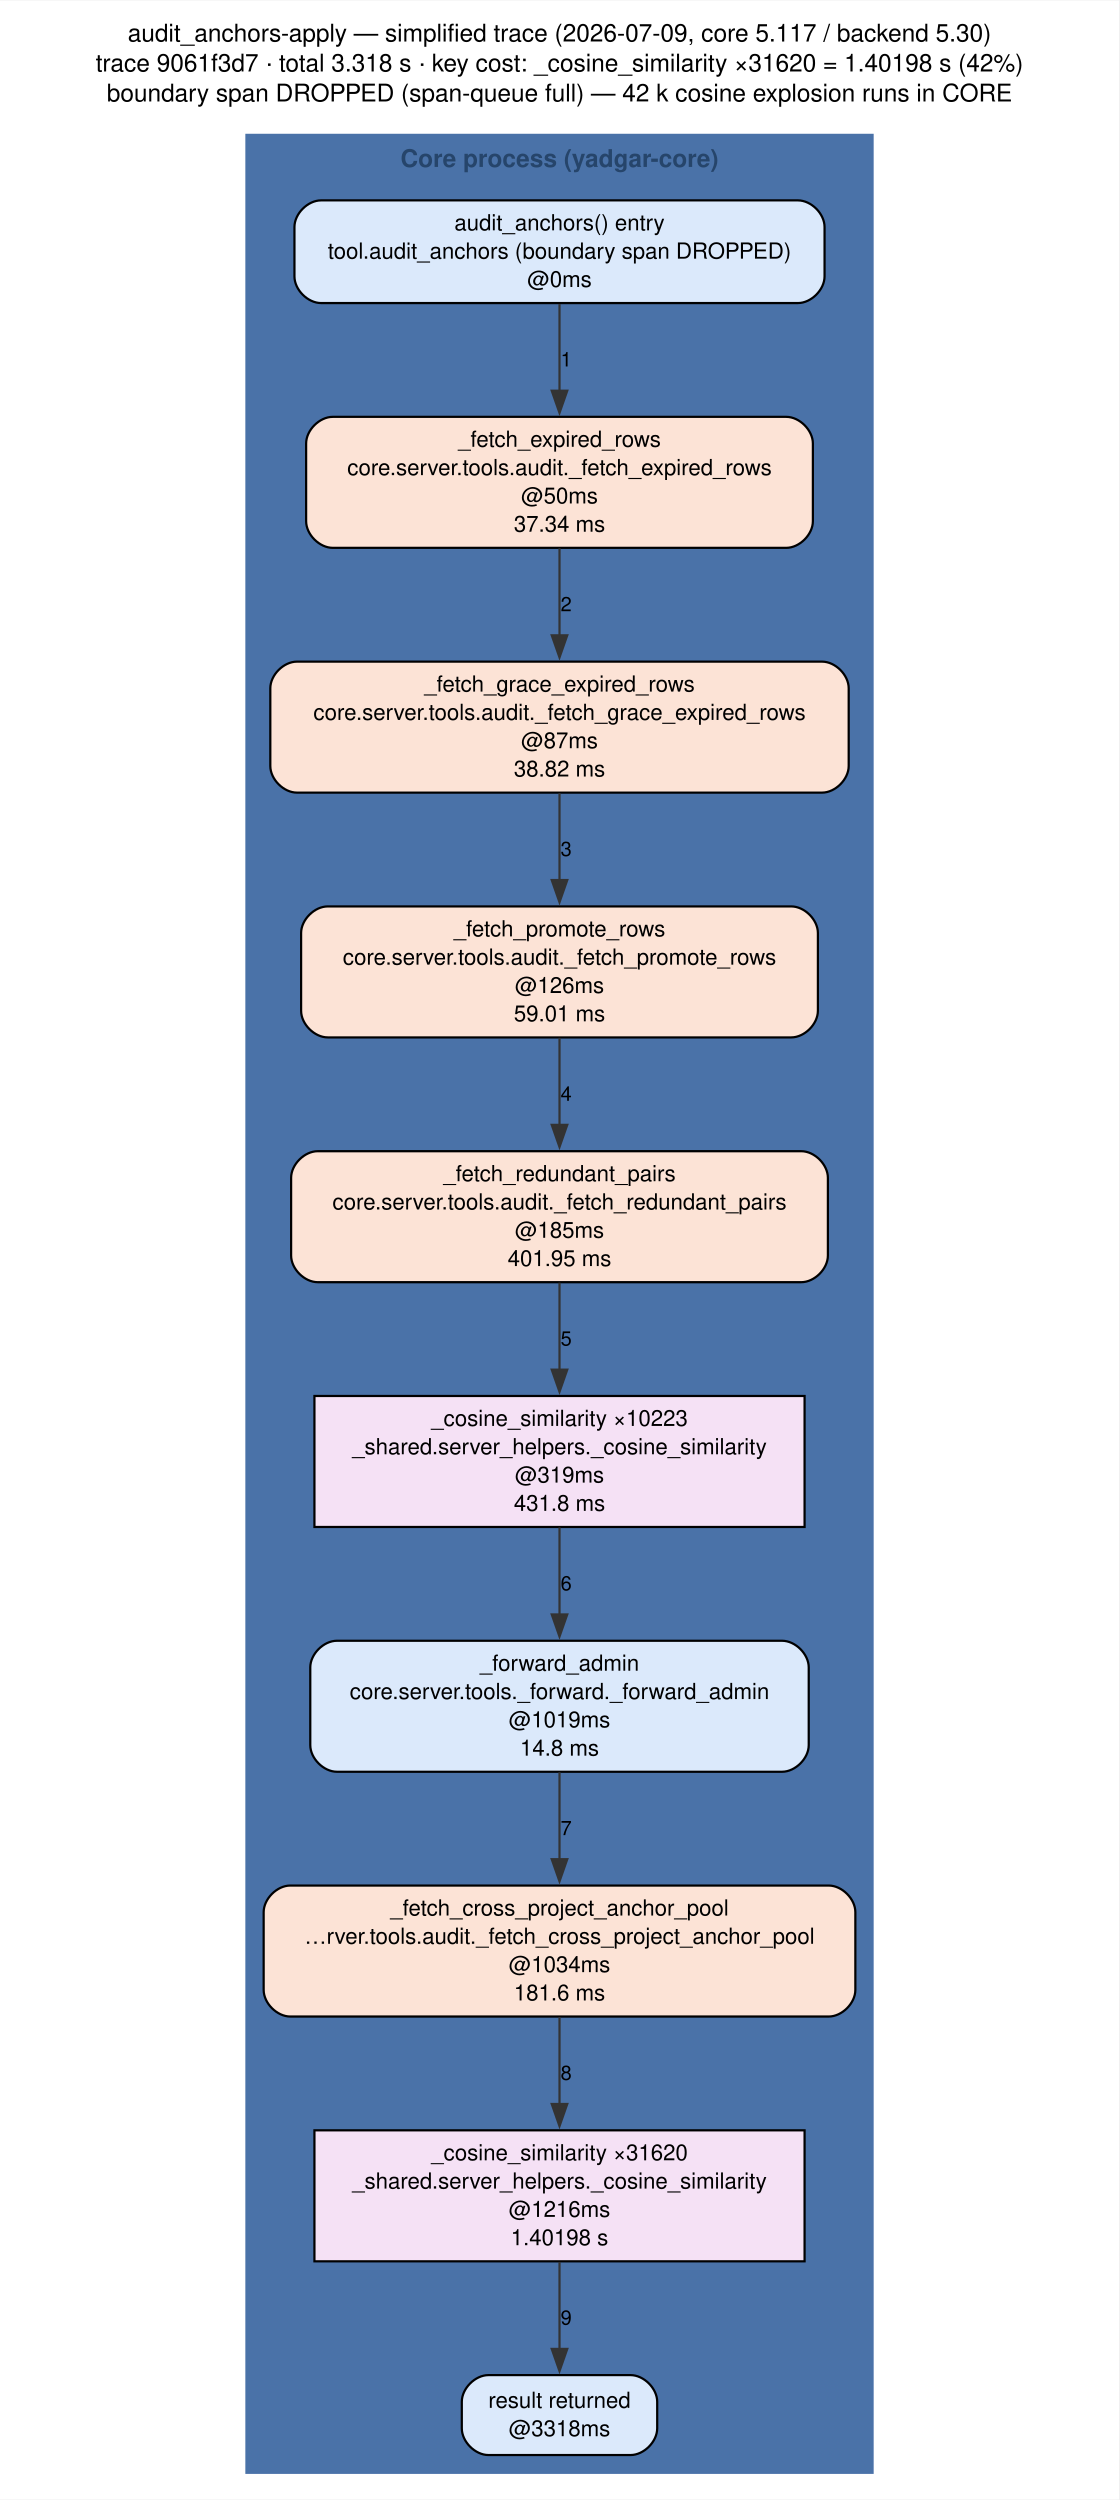
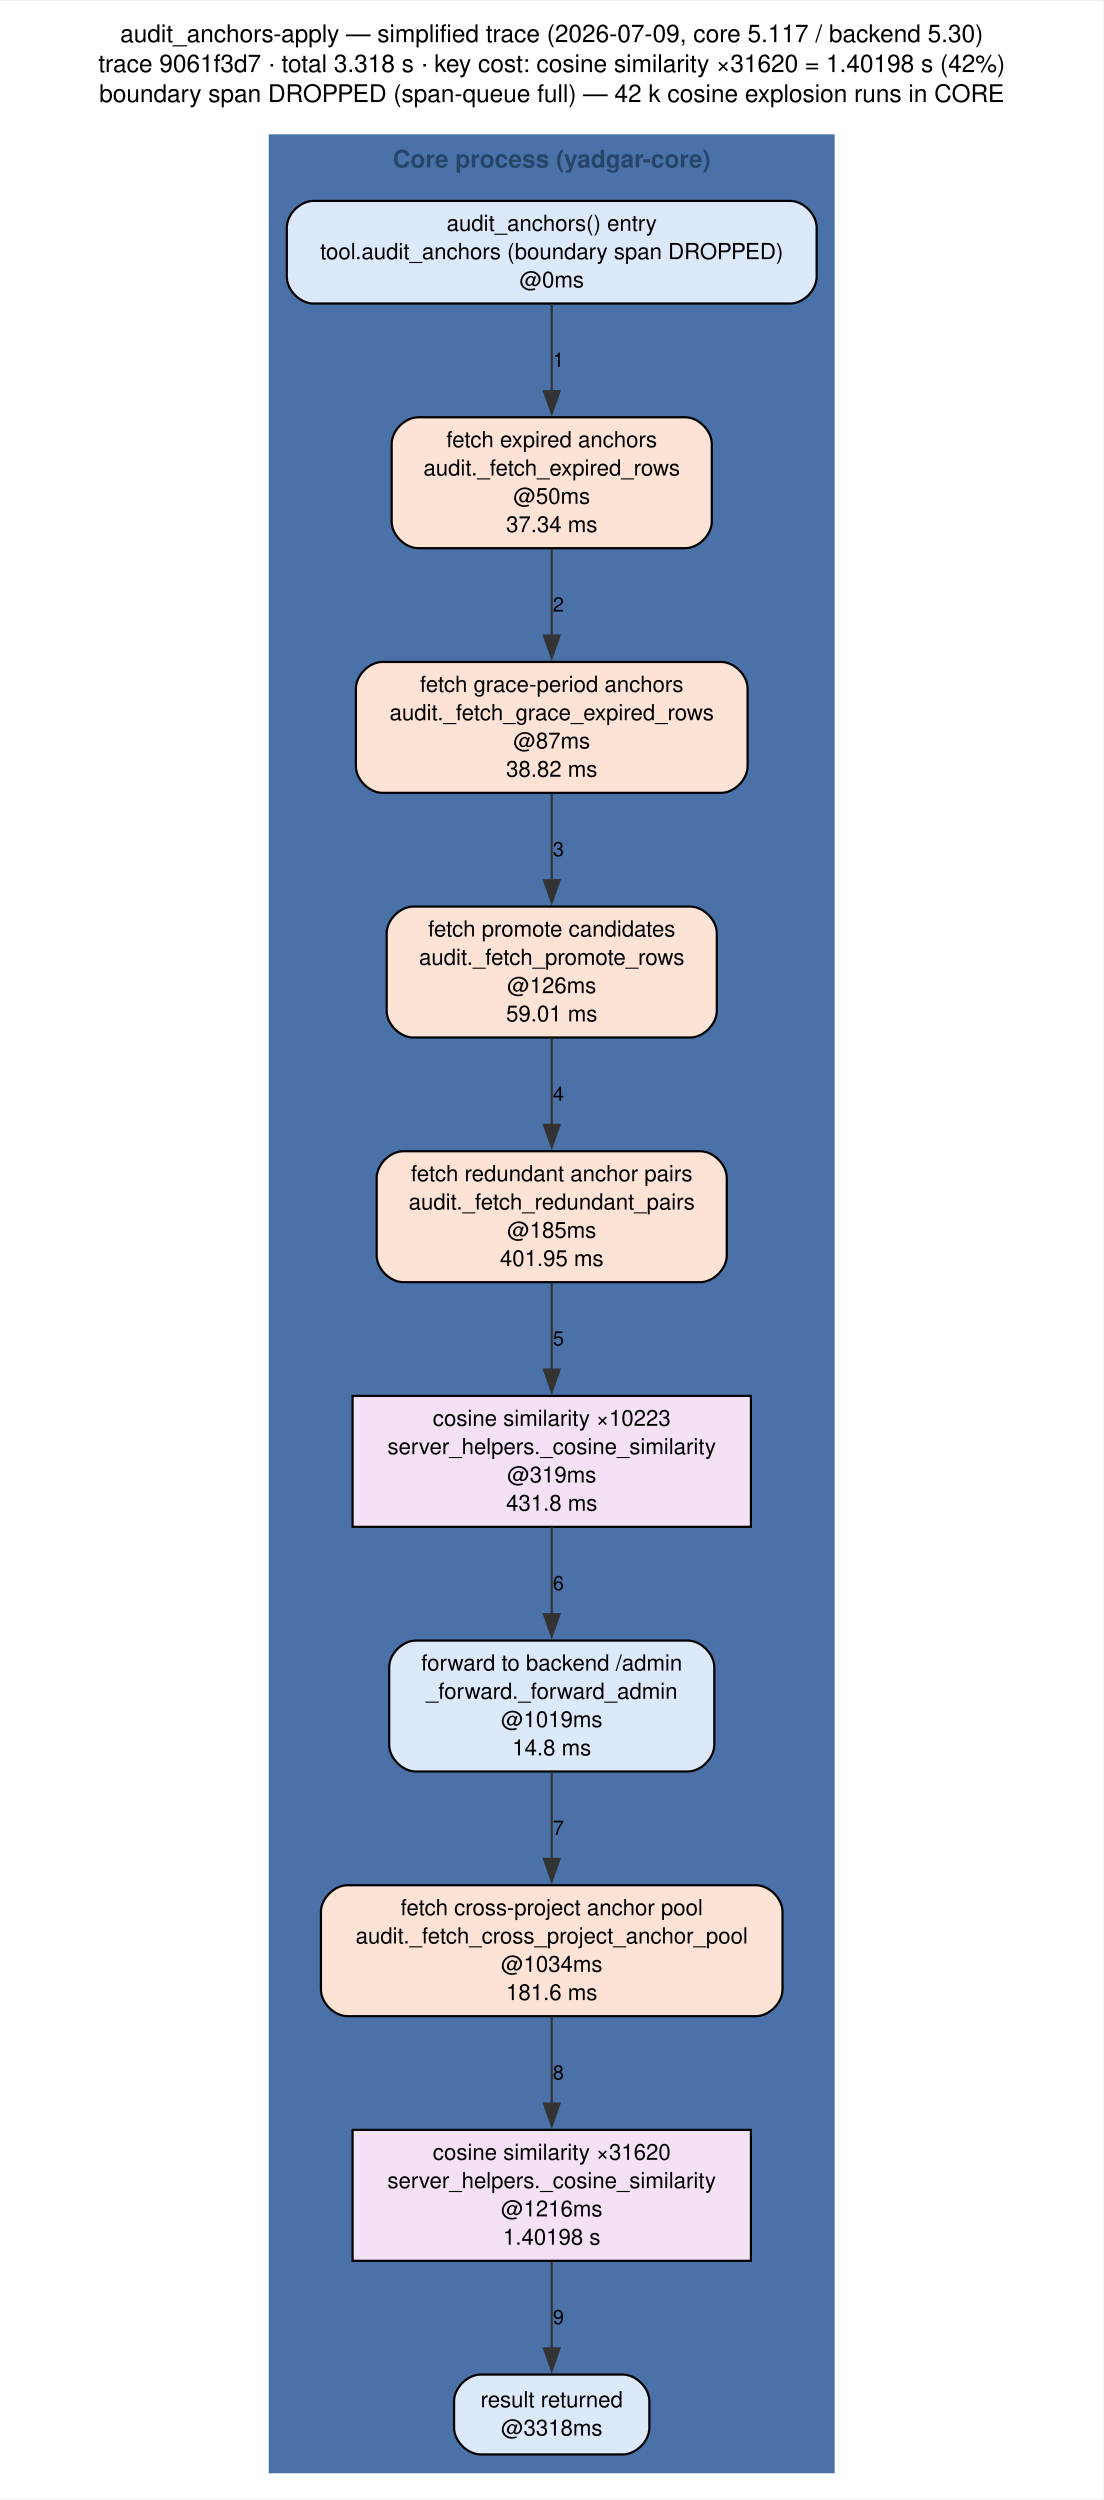
- <svg xmlns="http://www.w3.org/2000/svg" width="504pt" height="1126pt" viewBox="0.00 0.00 504.00 1125.50">
+ <svg xmlns="http://www.w3.org/2000/svg" width="497pt" height="1126pt" viewBox="0.00 0.00 497.25 1125.50">
  <g id="graph0" class="graph" transform="scale(1 1) rotate(0) translate(4 1121.5)">
-     <polygon fill="white" stroke="none" points="-4,4 -4,-1121.5 500,-1121.5 500,4 -4,4" />
-     <text text-anchor="middle" x="248" y="-1103.05" font-family="Helvetica,sans-Serif" font-size="11.00">audit_anchors-apply — simplified trace (2026-07-09, core 5.117 / backend 5.30)</text>
-     <text text-anchor="middle" x="248" y="-1089.55" font-family="Helvetica,sans-Serif" font-size="11.00">trace 9061f3d7 · total 3.318 s · key cost: _cosine_similarity ×31620 = 1.40198 s (42%)</text>
-     <text text-anchor="middle" x="248" y="-1076.05" font-family="Helvetica,sans-Serif" font-size="11.00">boundary span DROPPED (span-queue full) — 42 k cosine explosion runs in CORE</text>
+     <polygon fill="white" stroke="none" points="-4,4 -4,-1121.5 493.25,-1121.5 493.25,4 -4,4" />
+     <text text-anchor="middle" x="244.62" y="-1103.05" font-family="Helvetica,sans-Serif" font-size="11.00">audit_anchors-apply — simplified trace (2026-07-09, core 5.117 / backend 5.30)</text>
+     <text text-anchor="middle" x="244.62" y="-1089.55" font-family="Helvetica,sans-Serif" font-size="11.00">trace 9061f3d7 · total 3.318 s · key cost: cosine similarity ×31620 = 1.40198 s (42%)</text>
+     <text text-anchor="middle" x="244.62" y="-1076.05" font-family="Helvetica,sans-Serif" font-size="11.00">boundary span DROPPED (span-queue full) — 42 k cosine explosion runs in CORE</text>
    <g id="clust1" class="cluster">
-       <polygon fill="#4a72a8" stroke="#4a72a8" points="107,-8 107,-1061 389,-1061 389,-8 107,-8" />
-       <text text-anchor="middle" x="248" y="-1046.55" font-family="Helvetica,sans-Serif" font-weight="bold" font-size="11.00" fill="#26456b">Core process (yadgar-core)</text>
+       <polygon fill="#4a72a8" stroke="#4a72a8" points="117.62,-8 117.62,-1061 371.62,-1061 371.62,-8 117.62,-8" />
+       <text text-anchor="middle" x="244.62" y="-1046.55" font-family="Helvetica,sans-Serif" font-weight="bold" font-size="11.00" fill="#26456b">Core process (yadgar-core)</text>
    </g>
    <g id="node1" class="node">
-       <path fill="#dbe9fb" stroke="black" d="M355.38,-1031.5C355.38,-1031.5 140.62,-1031.5 140.62,-1031.5 134.62,-1031.5 128.62,-1025.5 128.62,-1019.5 128.62,-1019.5 128.62,-997.25 128.62,-997.25 128.62,-991.25 134.62,-985.25 140.62,-985.25 140.62,-985.25 355.38,-985.25 355.38,-985.25 361.38,-985.25 367.38,-991.25 367.38,-997.25 367.38,-997.25 367.38,-1019.5 367.38,-1019.5 367.38,-1025.5 361.38,-1031.5 355.38,-1031.5" />
-       <text text-anchor="middle" x="248" y="-1018" font-family="Helvetica,sans-Serif" font-size="10.00">audit_anchors() entry</text>
-       <text text-anchor="middle" x="248" y="-1005.25" font-family="Helvetica,sans-Serif" font-size="10.00">tool.audit_anchors (boundary span DROPPED)</text>
-       <text text-anchor="middle" x="248" y="-992.5" font-family="Helvetica,sans-Serif" font-size="10.00">@0ms</text>
+       <path fill="#dbe9fb" stroke="black" d="M352,-1031.5C352,-1031.5 137.25,-1031.5 137.25,-1031.5 131.25,-1031.5 125.25,-1025.5 125.25,-1019.5 125.25,-1019.5 125.25,-997.25 125.25,-997.25 125.25,-991.25 131.25,-985.25 137.25,-985.25 137.25,-985.25 352,-985.25 352,-985.25 358,-985.25 364,-991.25 364,-997.25 364,-997.25 364,-1019.5 364,-1019.5 364,-1025.5 358,-1031.5 352,-1031.5" />
+       <text text-anchor="middle" x="244.62" y="-1018" font-family="Helvetica,sans-Serif" font-size="10.00">audit_anchors() entry</text>
+       <text text-anchor="middle" x="244.62" y="-1005.25" font-family="Helvetica,sans-Serif" font-size="10.00">tool.audit_anchors (boundary span DROPPED)</text>
+       <text text-anchor="middle" x="244.62" y="-992.5" font-family="Helvetica,sans-Serif" font-size="10.00">@0ms</text>
    </g>
    <g id="node2" class="node">
-       <path fill="#fce3d6" stroke="black" d="M350.12,-934C350.12,-934 145.88,-934 145.88,-934 139.88,-934 133.88,-928 133.88,-922 133.88,-922 133.88,-887 133.88,-887 133.88,-881 139.88,-875 145.88,-875 145.88,-875 350.12,-875 350.12,-875 356.12,-875 362.12,-881 362.12,-887 362.12,-887 362.12,-922 362.12,-922 362.12,-928 356.12,-934 350.12,-934" />
-       <text text-anchor="middle" x="248" y="-920.5" font-family="Helvetica,sans-Serif" font-size="10.00">_fetch_expired_rows</text>
-       <text text-anchor="middle" x="248" y="-907.75" font-family="Helvetica,sans-Serif" font-size="10.00">core.server.tools.audit._fetch_expired_rows</text>
-       <text text-anchor="middle" x="248" y="-895" font-family="Helvetica,sans-Serif" font-size="10.00">@50ms</text>
-       <text text-anchor="middle" x="248" y="-882.25" font-family="Helvetica,sans-Serif" font-size="10.00">37.34 ms</text>
+       <path fill="#fce3d6" stroke="black" d="M304.75,-934C304.75,-934 184.5,-934 184.5,-934 178.5,-934 172.5,-928 172.5,-922 172.5,-922 172.5,-887 172.5,-887 172.5,-881 178.5,-875 184.5,-875 184.5,-875 304.75,-875 304.75,-875 310.75,-875 316.75,-881 316.75,-887 316.75,-887 316.75,-922 316.75,-922 316.75,-928 310.75,-934 304.75,-934" />
+       <text text-anchor="middle" x="244.62" y="-920.5" font-family="Helvetica,sans-Serif" font-size="10.00">fetch expired anchors</text>
+       <text text-anchor="middle" x="244.62" y="-907.75" font-family="Helvetica,sans-Serif" font-size="10.00">audit._fetch_expired_rows</text>
+       <text text-anchor="middle" x="244.62" y="-895" font-family="Helvetica,sans-Serif" font-size="10.00">@50ms</text>
+       <text text-anchor="middle" x="244.62" y="-882.25" font-family="Helvetica,sans-Serif" font-size="10.00">37.34 ms</text>
    </g>
    <g id="edge1" class="edge">
-       <path fill="none" stroke="#333333" d="M248,-984.77C248,-973.25 248,-958.9 248,-945.59" />
-       <polygon fill="#333333" stroke="#333333" points="251.5,-945.77 248,-935.77 244.5,-945.77 251.5,-945.77" />
-       <text text-anchor="middle" x="251" y="-956.7" font-family="Helvetica,sans-Serif" font-size="9.00">1</text>
+       <path fill="none" stroke="#333333" d="M244.62,-984.77C244.62,-973.25 244.62,-958.9 244.62,-945.59" />
+       <polygon fill="#333333" stroke="#333333" points="248.13,-945.77 244.63,-935.77 241.13,-945.77 248.13,-945.77" />
+       <text text-anchor="middle" x="247.62" y="-956.7" font-family="Helvetica,sans-Serif" font-size="9.00">1</text>
    </g>
    <g id="node3" class="node">
-       <path fill="#fce3d6" stroke="black" d="M366.25,-823.75C366.25,-823.75 129.75,-823.75 129.75,-823.75 123.75,-823.75 117.75,-817.75 117.75,-811.75 117.75,-811.75 117.75,-776.75 117.75,-776.75 117.75,-770.75 123.75,-764.75 129.75,-764.75 129.75,-764.75 366.25,-764.75 366.25,-764.75 372.25,-764.75 378.25,-770.75 378.25,-776.75 378.25,-776.75 378.25,-811.75 378.25,-811.75 378.25,-817.75 372.25,-823.75 366.25,-823.75" />
-       <text text-anchor="middle" x="248" y="-810.25" font-family="Helvetica,sans-Serif" font-size="10.00">_fetch_grace_expired_rows</text>
-       <text text-anchor="middle" x="248" y="-797.5" font-family="Helvetica,sans-Serif" font-size="10.00">core.server.tools.audit._fetch_grace_expired_rows</text>
-       <text text-anchor="middle" x="248" y="-784.75" font-family="Helvetica,sans-Serif" font-size="10.00">@87ms</text>
-       <text text-anchor="middle" x="248" y="-772" font-family="Helvetica,sans-Serif" font-size="10.00">38.82 ms</text>
+       <path fill="#fce3d6" stroke="black" d="M320.88,-823.75C320.88,-823.75 168.38,-823.75 168.38,-823.75 162.38,-823.75 156.38,-817.75 156.38,-811.75 156.38,-811.75 156.38,-776.75 156.38,-776.75 156.38,-770.75 162.38,-764.75 168.38,-764.75 168.38,-764.75 320.88,-764.75 320.88,-764.75 326.88,-764.75 332.88,-770.75 332.88,-776.75 332.88,-776.75 332.88,-811.75 332.88,-811.75 332.88,-817.75 326.88,-823.75 320.88,-823.75" />
+       <text text-anchor="middle" x="244.62" y="-810.25" font-family="Helvetica,sans-Serif" font-size="10.00">fetch grace-period anchors</text>
+       <text text-anchor="middle" x="244.62" y="-797.5" font-family="Helvetica,sans-Serif" font-size="10.00">audit._fetch_grace_expired_rows</text>
+       <text text-anchor="middle" x="244.62" y="-784.75" font-family="Helvetica,sans-Serif" font-size="10.00">@87ms</text>
+       <text text-anchor="middle" x="244.62" y="-772" font-family="Helvetica,sans-Serif" font-size="10.00">38.82 ms</text>
    </g>
    <g id="edge2" class="edge">
-       <path fill="none" stroke="#333333" d="M248,-874.78C248,-862.66 248,-848.36 248,-835.24" />
-       <polygon fill="#333333" stroke="#333333" points="251.5,-835.62 248,-825.62 244.5,-835.62 251.5,-835.62" />
-       <text text-anchor="middle" x="251" y="-846.45" font-family="Helvetica,sans-Serif" font-size="9.00">2</text>
+       <path fill="none" stroke="#333333" d="M244.62,-874.78C244.62,-862.66 244.62,-848.36 244.62,-835.24" />
+       <polygon fill="#333333" stroke="#333333" points="248.13,-835.62 244.63,-825.62 241.13,-835.62 248.13,-835.62" />
+       <text text-anchor="middle" x="247.62" y="-846.45" font-family="Helvetica,sans-Serif" font-size="9.00">2</text>
    </g>
    <g id="node4" class="node">
-       <path fill="#fce3d6" stroke="black" d="M352.38,-713.5C352.38,-713.5 143.62,-713.5 143.62,-713.5 137.62,-713.5 131.62,-707.5 131.62,-701.5 131.62,-701.5 131.62,-666.5 131.62,-666.5 131.62,-660.5 137.62,-654.5 143.62,-654.5 143.62,-654.5 352.38,-654.5 352.38,-654.5 358.38,-654.5 364.38,-660.5 364.38,-666.5 364.38,-666.5 364.38,-701.5 364.38,-701.5 364.38,-707.5 358.38,-713.5 352.38,-713.5" />
-       <text text-anchor="middle" x="248" y="-700" font-family="Helvetica,sans-Serif" font-size="10.00">_fetch_promote_rows</text>
-       <text text-anchor="middle" x="248" y="-687.25" font-family="Helvetica,sans-Serif" font-size="10.00">core.server.tools.audit._fetch_promote_rows</text>
-       <text text-anchor="middle" x="248" y="-674.5" font-family="Helvetica,sans-Serif" font-size="10.00">@126ms</text>
-       <text text-anchor="middle" x="248" y="-661.75" font-family="Helvetica,sans-Serif" font-size="10.00">59.01 ms</text>
+       <path fill="#fce3d6" stroke="black" d="M307,-713.5C307,-713.5 182.25,-713.5 182.25,-713.5 176.25,-713.5 170.25,-707.5 170.25,-701.5 170.25,-701.5 170.25,-666.5 170.25,-666.5 170.25,-660.5 176.25,-654.5 182.25,-654.5 182.25,-654.5 307,-654.5 307,-654.5 313,-654.5 319,-660.5 319,-666.5 319,-666.5 319,-701.5 319,-701.5 319,-707.5 313,-713.5 307,-713.5" />
+       <text text-anchor="middle" x="244.62" y="-700" font-family="Helvetica,sans-Serif" font-size="10.00">fetch promote candidates</text>
+       <text text-anchor="middle" x="244.62" y="-687.25" font-family="Helvetica,sans-Serif" font-size="10.00">audit._fetch_promote_rows</text>
+       <text text-anchor="middle" x="244.62" y="-674.5" font-family="Helvetica,sans-Serif" font-size="10.00">@126ms</text>
+       <text text-anchor="middle" x="244.62" y="-661.75" font-family="Helvetica,sans-Serif" font-size="10.00">59.01 ms</text>
    </g>
    <g id="edge3" class="edge">
-       <path fill="none" stroke="#333333" d="M248,-764.53C248,-752.41 248,-738.11 248,-724.99" />
-       <polygon fill="#333333" stroke="#333333" points="251.5,-725.37 248,-715.37 244.5,-725.37 251.5,-725.37" />
-       <text text-anchor="middle" x="251" y="-736.2" font-family="Helvetica,sans-Serif" font-size="9.00">3</text>
+       <path fill="none" stroke="#333333" d="M244.62,-764.53C244.62,-752.41 244.62,-738.11 244.62,-724.99" />
+       <polygon fill="#333333" stroke="#333333" points="248.13,-725.37 244.63,-715.37 241.13,-725.37 248.13,-725.37" />
+       <text text-anchor="middle" x="247.62" y="-736.2" font-family="Helvetica,sans-Serif" font-size="9.00">3</text>
    </g>
    <g id="node5" class="node">
-       <path fill="#fce3d6" stroke="black" d="M356.88,-603.25C356.88,-603.25 139.12,-603.25 139.12,-603.25 133.12,-603.25 127.12,-597.25 127.12,-591.25 127.12,-591.25 127.12,-556.25 127.12,-556.25 127.12,-550.25 133.12,-544.25 139.12,-544.25 139.12,-544.25 356.88,-544.25 356.88,-544.25 362.88,-544.25 368.88,-550.25 368.88,-556.25 368.88,-556.25 368.88,-591.25 368.88,-591.25 368.88,-597.25 362.88,-603.25 356.88,-603.25" />
-       <text text-anchor="middle" x="248" y="-589.75" font-family="Helvetica,sans-Serif" font-size="10.00">_fetch_redundant_pairs</text>
-       <text text-anchor="middle" x="248" y="-577" font-family="Helvetica,sans-Serif" font-size="10.00">core.server.tools.audit._fetch_redundant_pairs</text>
-       <text text-anchor="middle" x="248" y="-564.25" font-family="Helvetica,sans-Serif" font-size="10.00">@185ms</text>
-       <text text-anchor="middle" x="248" y="-551.5" font-family="Helvetica,sans-Serif" font-size="10.00">401.95 ms</text>
+       <path fill="#fce3d6" stroke="black" d="M311.5,-603.25C311.5,-603.25 177.75,-603.25 177.75,-603.25 171.75,-603.25 165.75,-597.25 165.75,-591.25 165.75,-591.25 165.75,-556.25 165.75,-556.25 165.75,-550.25 171.75,-544.25 177.75,-544.25 177.75,-544.25 311.5,-544.25 311.5,-544.25 317.5,-544.25 323.5,-550.25 323.5,-556.25 323.5,-556.25 323.5,-591.25 323.5,-591.25 323.5,-597.25 317.5,-603.25 311.5,-603.25" />
+       <text text-anchor="middle" x="244.62" y="-589.75" font-family="Helvetica,sans-Serif" font-size="10.00">fetch redundant anchor pairs</text>
+       <text text-anchor="middle" x="244.62" y="-577" font-family="Helvetica,sans-Serif" font-size="10.00">audit._fetch_redundant_pairs</text>
+       <text text-anchor="middle" x="244.62" y="-564.25" font-family="Helvetica,sans-Serif" font-size="10.00">@185ms</text>
+       <text text-anchor="middle" x="244.62" y="-551.5" font-family="Helvetica,sans-Serif" font-size="10.00">401.95 ms</text>
    </g>
    <g id="edge4" class="edge">
-       <path fill="none" stroke="#333333" d="M248,-654.28C248,-642.16 248,-627.86 248,-614.74" />
-       <polygon fill="#333333" stroke="#333333" points="251.5,-615.12 248,-605.12 244.5,-615.12 251.5,-615.12" />
-       <text text-anchor="middle" x="251" y="-625.95" font-family="Helvetica,sans-Serif" font-size="9.00">4</text>
+       <path fill="none" stroke="#333333" d="M244.62,-654.28C244.62,-642.16 244.62,-627.86 244.62,-614.74" />
+       <polygon fill="#333333" stroke="#333333" points="248.13,-615.12 244.63,-605.12 241.13,-615.12 248.13,-615.12" />
+       <text text-anchor="middle" x="247.62" y="-625.95" font-family="Helvetica,sans-Serif" font-size="9.00">4</text>
    </g>
    <g id="node6" class="node">
-       <polygon fill="#f5e1f5" stroke="black" points="358.38,-493 137.62,-493 137.62,-434 358.38,-434 358.38,-493" />
-       <text text-anchor="middle" x="248" y="-479.5" font-family="Helvetica,sans-Serif" font-size="10.00">_cosine_similarity ×10223</text>
-       <text text-anchor="middle" x="248" y="-466.75" font-family="Helvetica,sans-Serif" font-size="10.00">_shared.server_helpers._cosine_similarity</text>
-       <text text-anchor="middle" x="248" y="-454" font-family="Helvetica,sans-Serif" font-size="10.00">@319ms</text>
-       <text text-anchor="middle" x="248" y="-441.25" font-family="Helvetica,sans-Serif" font-size="10.00">431.8 ms</text>
+       <polygon fill="#f5e1f5" stroke="black" points="334.38,-493 154.88,-493 154.88,-434 334.38,-434 334.38,-493" />
+       <text text-anchor="middle" x="244.62" y="-479.5" font-family="Helvetica,sans-Serif" font-size="10.00">cosine similarity ×10223</text>
+       <text text-anchor="middle" x="244.62" y="-466.75" font-family="Helvetica,sans-Serif" font-size="10.00">server_helpers._cosine_similarity</text>
+       <text text-anchor="middle" x="244.62" y="-454" font-family="Helvetica,sans-Serif" font-size="10.00">@319ms</text>
+       <text text-anchor="middle" x="244.62" y="-441.25" font-family="Helvetica,sans-Serif" font-size="10.00">431.8 ms</text>
    </g>
    <g id="edge5" class="edge">
-       <path fill="none" stroke="#333333" d="M248,-544.03C248,-531.91 248,-517.61 248,-504.49" />
-       <polygon fill="#333333" stroke="#333333" points="251.5,-504.87 248,-494.87 244.5,-504.87 251.5,-504.87" />
-       <text text-anchor="middle" x="251" y="-515.7" font-family="Helvetica,sans-Serif" font-size="9.00">5</text>
+       <path fill="none" stroke="#333333" d="M244.62,-544.03C244.62,-531.91 244.62,-517.61 244.62,-504.49" />
+       <polygon fill="#333333" stroke="#333333" points="248.13,-504.87 244.63,-494.87 241.13,-504.87 248.13,-504.87" />
+       <text text-anchor="middle" x="247.62" y="-515.7" font-family="Helvetica,sans-Serif" font-size="9.00">5</text>
    </g>
    <g id="node7" class="node">
-       <path fill="#dbe9fb" stroke="black" d="M348.25,-382.75C348.25,-382.75 147.75,-382.75 147.75,-382.75 141.75,-382.75 135.75,-376.75 135.75,-370.75 135.75,-370.75 135.75,-335.75 135.75,-335.75 135.75,-329.75 141.75,-323.75 147.75,-323.75 147.75,-323.75 348.25,-323.75 348.25,-323.75 354.25,-323.75 360.25,-329.75 360.25,-335.75 360.25,-335.75 360.25,-370.75 360.25,-370.75 360.25,-376.75 354.25,-382.75 348.25,-382.75" />
-       <text text-anchor="middle" x="248" y="-369.25" font-family="Helvetica,sans-Serif" font-size="10.00">_forward_admin</text>
-       <text text-anchor="middle" x="248" y="-356.5" font-family="Helvetica,sans-Serif" font-size="10.00">core.server.tools._forward._forward_admin</text>
-       <text text-anchor="middle" x="248" y="-343.75" font-family="Helvetica,sans-Serif" font-size="10.00">@1019ms</text>
-       <text text-anchor="middle" x="248" y="-331" font-family="Helvetica,sans-Serif" font-size="10.00">14.8 ms</text>
+       <path fill="#dbe9fb" stroke="black" d="M305.88,-382.75C305.88,-382.75 183.38,-382.75 183.38,-382.75 177.38,-382.75 171.38,-376.75 171.38,-370.75 171.38,-370.75 171.38,-335.75 171.38,-335.75 171.38,-329.75 177.38,-323.75 183.38,-323.75 183.38,-323.75 305.88,-323.75 305.88,-323.75 311.88,-323.75 317.88,-329.75 317.88,-335.75 317.88,-335.75 317.88,-370.75 317.88,-370.75 317.88,-376.75 311.88,-382.75 305.88,-382.75" />
+       <text text-anchor="middle" x="244.62" y="-369.25" font-family="Helvetica,sans-Serif" font-size="10.00">forward to backend /admin</text>
+       <text text-anchor="middle" x="244.62" y="-356.5" font-family="Helvetica,sans-Serif" font-size="10.00">_forward._forward_admin</text>
+       <text text-anchor="middle" x="244.62" y="-343.75" font-family="Helvetica,sans-Serif" font-size="10.00">@1019ms</text>
+       <text text-anchor="middle" x="244.62" y="-331" font-family="Helvetica,sans-Serif" font-size="10.00">14.8 ms</text>
    </g>
    <g id="edge6" class="edge">
-       <path fill="none" stroke="#333333" d="M248,-433.78C248,-421.66 248,-407.36 248,-394.24" />
-       <polygon fill="#333333" stroke="#333333" points="251.5,-394.62 248,-384.62 244.5,-394.62 251.5,-394.62" />
-       <text text-anchor="middle" x="251" y="-405.45" font-family="Helvetica,sans-Serif" font-size="9.00">6</text>
+       <path fill="none" stroke="#333333" d="M244.62,-433.78C244.62,-421.66 244.62,-407.36 244.62,-394.24" />
+       <polygon fill="#333333" stroke="#333333" points="248.13,-394.62 244.63,-384.62 241.13,-394.62 248.13,-394.62" />
+       <text text-anchor="middle" x="247.62" y="-405.45" font-family="Helvetica,sans-Serif" font-size="9.00">6</text>
    </g>
    <g id="node8" class="node">
-       <path fill="#fce3d6" stroke="black" d="M369.25,-272.5C369.25,-272.5 126.75,-272.5 126.75,-272.5 120.75,-272.5 114.75,-266.5 114.75,-260.5 114.75,-260.5 114.75,-225.5 114.75,-225.5 114.75,-219.5 120.75,-213.5 126.75,-213.5 126.75,-213.5 369.25,-213.5 369.25,-213.5 375.25,-213.5 381.25,-219.5 381.25,-225.5 381.25,-225.5 381.25,-260.5 381.25,-260.5 381.25,-266.5 375.25,-272.5 369.25,-272.5" />
-       <text text-anchor="middle" x="248" y="-259" font-family="Helvetica,sans-Serif" font-size="10.00">_fetch_cross_project_anchor_pool</text>
-       <text text-anchor="middle" x="248" y="-246.25" font-family="Helvetica,sans-Serif" font-size="10.00">…rver.tools.audit._fetch_cross_project_anchor_pool</text>
-       <text text-anchor="middle" x="248" y="-233.5" font-family="Helvetica,sans-Serif" font-size="10.00">@1034ms</text>
-       <text text-anchor="middle" x="248" y="-220.75" font-family="Helvetica,sans-Serif" font-size="10.00">181.6 ms</text>
+       <path fill="#fce3d6" stroke="black" d="M336.62,-272.5C336.62,-272.5 152.62,-272.5 152.62,-272.5 146.62,-272.5 140.62,-266.5 140.62,-260.5 140.62,-260.5 140.62,-225.5 140.62,-225.5 140.62,-219.5 146.62,-213.5 152.62,-213.5 152.62,-213.5 336.62,-213.5 336.62,-213.5 342.62,-213.5 348.62,-219.5 348.62,-225.5 348.62,-225.5 348.62,-260.5 348.62,-260.5 348.62,-266.5 342.62,-272.5 336.62,-272.5" />
+       <text text-anchor="middle" x="244.62" y="-259" font-family="Helvetica,sans-Serif" font-size="10.00">fetch cross-project anchor pool</text>
+       <text text-anchor="middle" x="244.62" y="-246.25" font-family="Helvetica,sans-Serif" font-size="10.00">audit._fetch_cross_project_anchor_pool</text>
+       <text text-anchor="middle" x="244.62" y="-233.5" font-family="Helvetica,sans-Serif" font-size="10.00">@1034ms</text>
+       <text text-anchor="middle" x="244.62" y="-220.75" font-family="Helvetica,sans-Serif" font-size="10.00">181.6 ms</text>
    </g>
    <g id="edge7" class="edge">
-       <path fill="none" stroke="#333333" d="M248,-323.53C248,-311.41 248,-297.11 248,-283.99" />
-       <polygon fill="#333333" stroke="#333333" points="251.5,-284.37 248,-274.37 244.5,-284.37 251.5,-284.37" />
-       <text text-anchor="middle" x="251" y="-295.2" font-family="Helvetica,sans-Serif" font-size="9.00">7</text>
+       <path fill="none" stroke="#333333" d="M244.62,-323.53C244.62,-311.41 244.62,-297.11 244.62,-283.99" />
+       <polygon fill="#333333" stroke="#333333" points="248.13,-284.37 244.63,-274.37 241.13,-284.37 248.13,-284.37" />
+       <text text-anchor="middle" x="247.62" y="-295.2" font-family="Helvetica,sans-Serif" font-size="9.00">7</text>
    </g>
    <g id="node9" class="node">
-       <polygon fill="#f5e1f5" stroke="black" points="358.38,-162.25 137.62,-162.25 137.62,-103.25 358.38,-103.25 358.38,-162.25" />
-       <text text-anchor="middle" x="248" y="-148.75" font-family="Helvetica,sans-Serif" font-size="10.00">_cosine_similarity ×31620</text>
-       <text text-anchor="middle" x="248" y="-136" font-family="Helvetica,sans-Serif" font-size="10.00">_shared.server_helpers._cosine_similarity</text>
-       <text text-anchor="middle" x="248" y="-123.25" font-family="Helvetica,sans-Serif" font-size="10.00">@1216ms</text>
-       <text text-anchor="middle" x="248" y="-110.5" font-family="Helvetica,sans-Serif" font-size="10.00">1.40198 s</text>
+       <polygon fill="#f5e1f5" stroke="black" points="334.38,-162.25 154.88,-162.25 154.88,-103.25 334.38,-103.25 334.38,-162.25" />
+       <text text-anchor="middle" x="244.62" y="-148.75" font-family="Helvetica,sans-Serif" font-size="10.00">cosine similarity ×31620</text>
+       <text text-anchor="middle" x="244.62" y="-136" font-family="Helvetica,sans-Serif" font-size="10.00">server_helpers._cosine_similarity</text>
+       <text text-anchor="middle" x="244.62" y="-123.25" font-family="Helvetica,sans-Serif" font-size="10.00">@1216ms</text>
+       <text text-anchor="middle" x="244.62" y="-110.5" font-family="Helvetica,sans-Serif" font-size="10.00">1.40198 s</text>
    </g>
    <g id="edge8" class="edge">
-       <path fill="none" stroke="#333333" d="M248,-213.28C248,-201.16 248,-186.86 248,-173.74" />
-       <polygon fill="#333333" stroke="#333333" points="251.5,-174.12 248,-164.12 244.5,-174.12 251.5,-174.12" />
-       <text text-anchor="middle" x="251" y="-184.95" font-family="Helvetica,sans-Serif" font-size="9.00">8</text>
+       <path fill="none" stroke="#333333" d="M244.62,-213.28C244.62,-201.16 244.62,-186.86 244.62,-173.74" />
+       <polygon fill="#333333" stroke="#333333" points="248.13,-174.12 244.63,-164.12 241.13,-174.12 248.13,-174.12" />
+       <text text-anchor="middle" x="247.62" y="-184.95" font-family="Helvetica,sans-Serif" font-size="9.00">8</text>
    </g>
    <g id="node10" class="node">
-       <path fill="#dbe9fb" stroke="black" d="M280,-52C280,-52 216,-52 216,-52 210,-52 204,-46 204,-40 204,-40 204,-28 204,-28 204,-22 210,-16 216,-16 216,-16 280,-16 280,-16 286,-16 292,-22 292,-28 292,-28 292,-40 292,-40 292,-46 286,-52 280,-52" />
-       <text text-anchor="middle" x="248" y="-37.25" font-family="Helvetica,sans-Serif" font-size="10.00">result returned</text>
-       <text text-anchor="middle" x="248" y="-24.5" font-family="Helvetica,sans-Serif" font-size="10.00">@3318ms</text>
+       <path fill="#dbe9fb" stroke="black" d="M276.62,-52C276.62,-52 212.62,-52 212.62,-52 206.62,-52 200.62,-46 200.62,-40 200.62,-40 200.62,-28 200.62,-28 200.62,-22 206.62,-16 212.62,-16 212.62,-16 276.62,-16 276.62,-16 282.62,-16 288.62,-22 288.62,-28 288.62,-28 288.62,-40 288.62,-40 288.62,-46 282.62,-52 276.62,-52" />
+       <text text-anchor="middle" x="244.62" y="-37.25" font-family="Helvetica,sans-Serif" font-size="10.00">result returned</text>
+       <text text-anchor="middle" x="244.62" y="-24.5" font-family="Helvetica,sans-Serif" font-size="10.00">@3318ms</text>
    </g>
    <g id="edge9" class="edge">
-       <path fill="none" stroke="#333333" d="M248,-102.98C248,-90.49 248,-75.89 248,-63.44" />
-       <polygon fill="#333333" stroke="#333333" points="251.5,-63.8 248,-53.8 244.5,-63.8 251.5,-63.8" />
-       <text text-anchor="middle" x="251" y="-74.7" font-family="Helvetica,sans-Serif" font-size="9.00">9</text>
+       <path fill="none" stroke="#333333" d="M244.62,-102.98C244.62,-90.49 244.62,-75.89 244.62,-63.44" />
+       <polygon fill="#333333" stroke="#333333" points="248.13,-63.8 244.63,-53.8 241.13,-63.8 248.13,-63.8" />
+       <text text-anchor="middle" x="247.62" y="-74.7" font-family="Helvetica,sans-Serif" font-size="9.00">9</text>
    </g>
  </g>
</svg>
